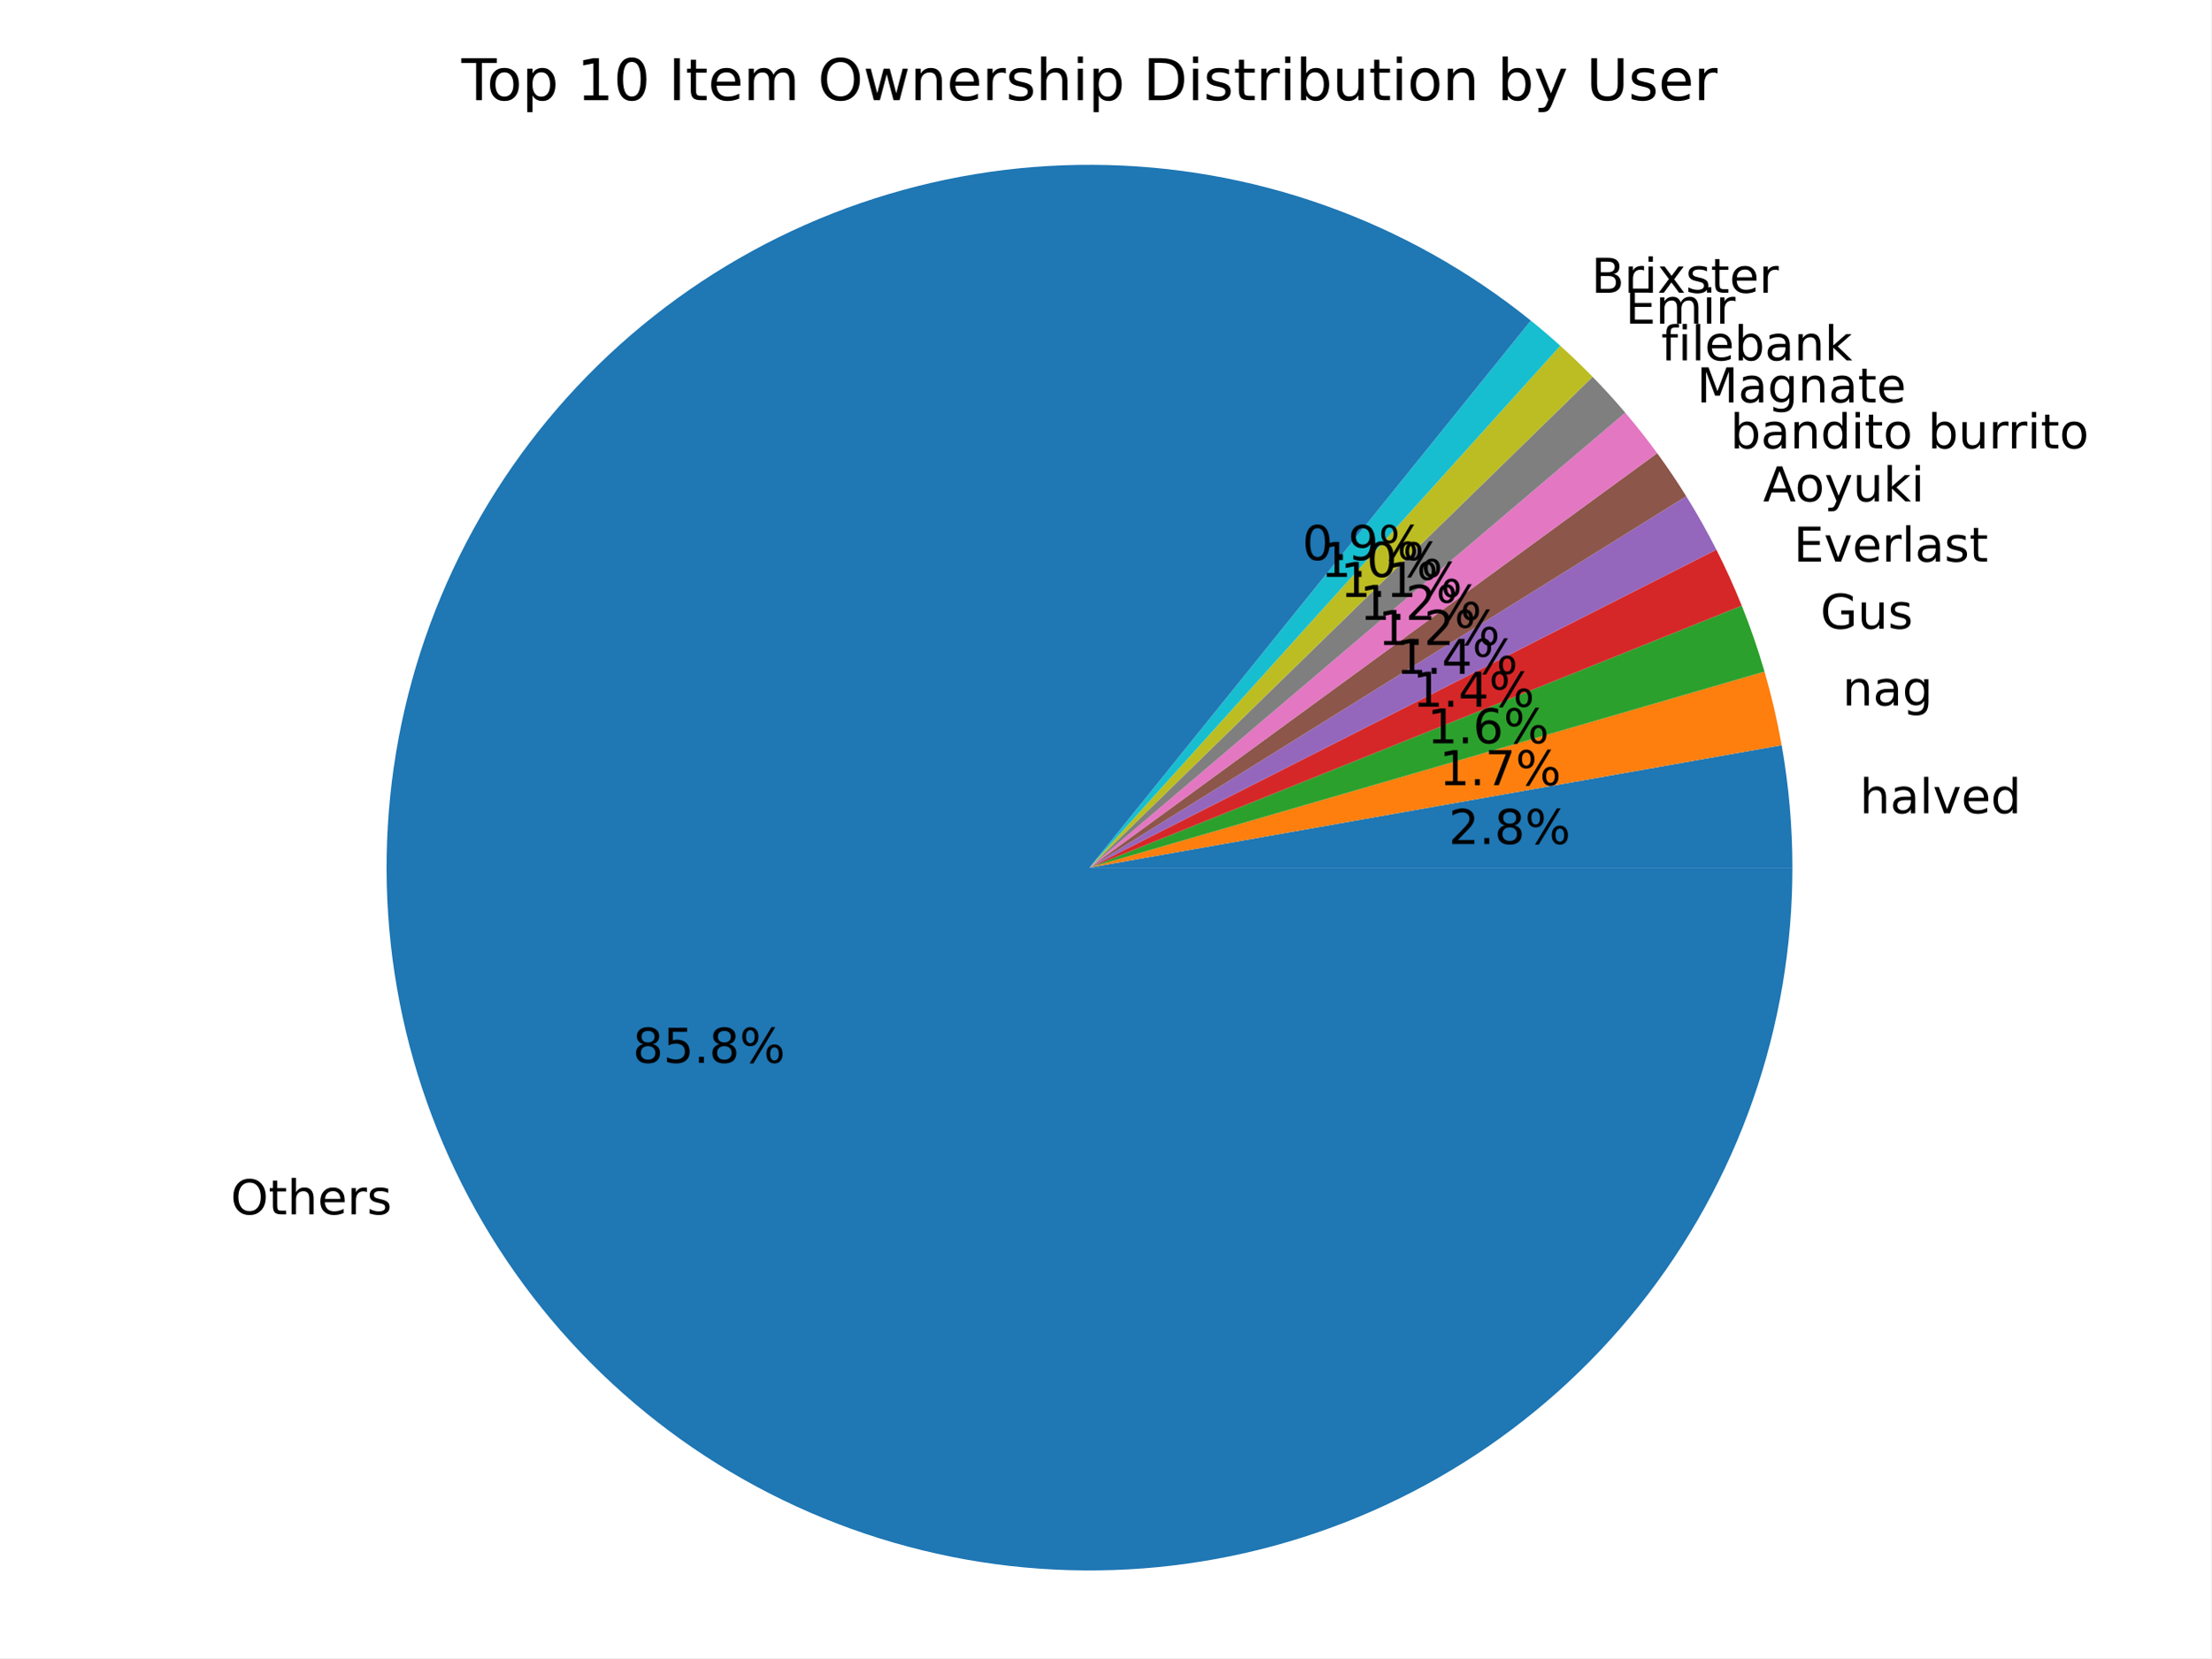
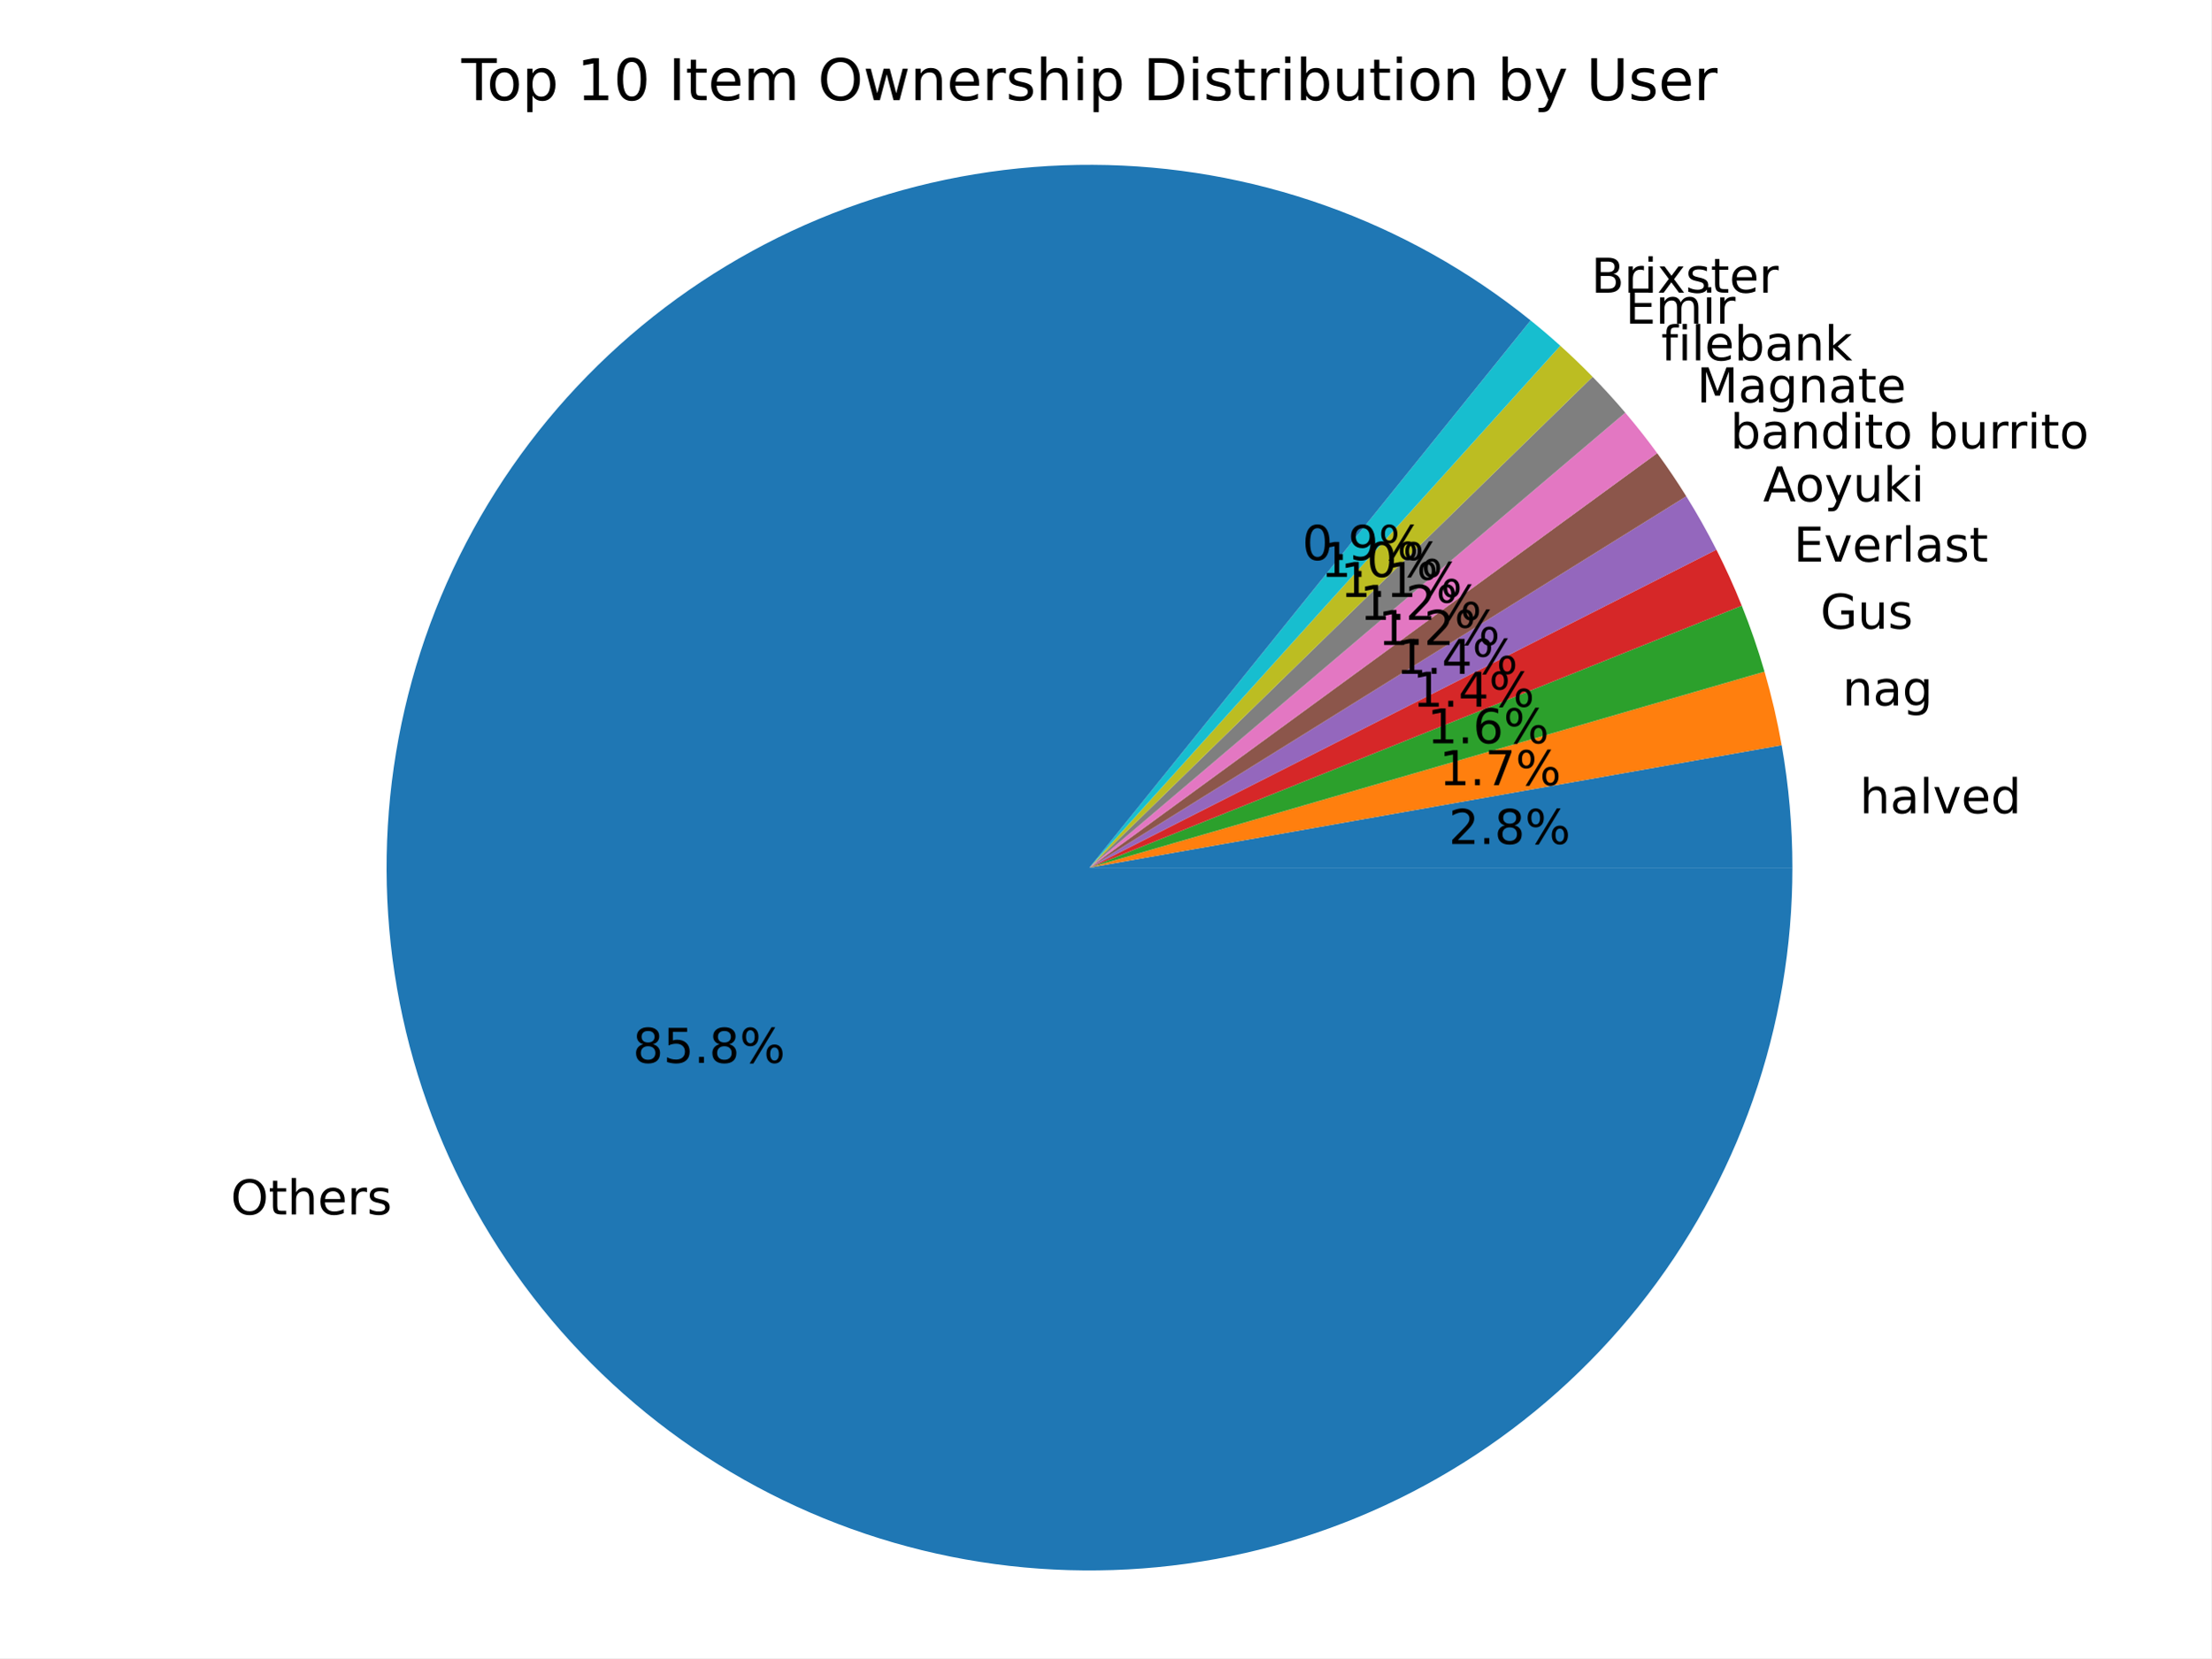
<svg xmlns="http://www.w3.org/2000/svg" xmlns:xlink="http://www.w3.org/1999/xlink" width="460.8pt" height="345.6pt" viewBox="0 0 460.8 345.6" version="1.1">
  <defs>
    <style type="text/css">*{stroke-linejoin: round; stroke-linecap: butt}</style>
  </defs>
  <g id="figure_1">
    <g id="patch_1">
      <path d="M 0 345.6  L 460.8 345.6  L 460.8 0  L 0 0  z " style="fill: #ffffff" />
    </g>
    <g id="axes_1">
      <g id="patch_2">
        <path d="M 373.546 180.84  C 373.546 176.564 373.358 172.289 372.984 168.029  C 372.611 163.769 372.05 159.527 371.305 155.316  L 227.052 180.84  z " style="fill: #1f77b4" />
      </g>
      <g id="patch_3">
        <path d="M 371.305 155.316  C 370.848 152.732 370.321 150.16 369.726 147.603  C 369.13 145.047 368.466 142.507 367.734 139.987  L 227.052 180.84  z " style="fill: #ff7f0e" />
      </g>
      <g id="patch_4">
        <path d="M 367.734 139.987  C 367.058 137.658 366.324 135.347 365.533 133.054  C 364.742 130.762 363.894 128.49 362.99 126.24  L 227.052 180.84  z " style="fill: #2ca02c" />
      </g>
      <g id="patch_5">
        <path d="M 362.99 126.24  C 362.194 124.256 361.353 122.29 360.47 120.343  C 359.587 118.395 358.662 116.468 357.695 114.561  L 227.052 180.84  z " style="fill: #d62728" />
      </g>
      <g id="patch_6">
        <path d="M 357.695 114.561  C 356.731 112.662 355.727 110.785 354.681 108.929  C 353.636 107.074 352.551 105.242 351.426 103.434  L 227.052 180.84  z " style="fill: #9467bd" />
      </g>
      <g id="patch_7">
        <path d="M 351.426 103.434  C 350.47 101.9 349.487 100.383 348.476 98.884  C 347.464 97.386 346.425 95.907 345.359 94.447  L 227.052 180.84  z " style="fill: #8c564b" />
      </g>
      <g id="patch_8">
        <path d="M 345.359 94.447  C 344.303 93.001 343.221 91.574 342.113 90.168  C 341.005 88.762 339.871 87.376 338.712 86.012  L 227.052 180.84  z " style="fill: #e377c2" />
      </g>
      <g id="patch_9">
        <path d="M 338.712 86.012  C 337.621 84.727 336.507 83.46 335.372 82.214  C 334.237 80.967 333.08 79.74 331.903 78.533  L 227.052 180.84  z " style="fill: #7f7f7f" />
      </g>
      <g id="patch_10">
        <path d="M 331.903 78.533  C 330.817 77.42 329.712 76.324 328.591 75.246  C 327.47 74.167 326.331 73.107 325.176 72.065  L 227.052 180.84  z " style="fill: #bcbd22" />
      </g>
      <g id="patch_11">
-         <path d="M 325.176 72.065  C 324.176 71.163 323.163 70.274 322.139 69.4  C 321.114 68.525 320.077 67.665 319.029 66.819  L 227.052 180.84  z " style="fill: #17becf" />
+         <path d="M 325.176 72.065  C 324.17 71.157 323.15 70.263 322.119 69.383  C 321.087 68.503 320.044 67.638 318.988 66.787  L 227.052 180.84  z " style="fill: #17becf" />
      </g>
      <g id="patch_12">
-         <path d="M 319.029 66.819  C 306.192 56.465 291.699 48.352 276.16 42.823  C 260.622 37.294 244.261 34.429 227.769 34.348  C 211.277 34.268 194.889 36.972 179.297 42.349  C 163.706 47.725 149.134 55.696 136.196 65.925  C 123.259 76.153 112.141 88.494 103.313 102.424  C 94.485 116.355 88.073 131.677 84.347 147.743  C 80.62 163.809 79.634 180.39 81.429 196.784  C 83.224 213.178 87.775 229.153 94.889 244.032  C 102.003 258.911 111.579 272.482 123.213 284.173  C 134.846 295.863 148.37 305.506 163.214 312.692  C 178.059 319.879 194.01 324.508 210.396 326.383  C 226.781 328.259 243.366 327.353 259.45 323.706  C 275.534 320.059 290.888 313.721 304.861 304.961  C 318.835 296.201 331.23 285.144 341.522 272.257  C 351.813 259.37 359.856 244.837 365.308 229.272  C 370.761 213.707 373.546 197.332 373.546 180.84  L 227.052 180.84  z " style="fill: #1f77b4" />
+         <path d="M 318.988 66.787  C 306.149 56.437 291.653 48.33 276.114 42.806  C 260.575 37.283 244.215 34.424 227.724 34.348  C 211.232 34.272 194.846 36.982 179.257 42.363  C 163.668 47.743 149.099 55.717 136.166 65.949  C 123.232 76.18 112.118 88.523 103.294 102.455  C 94.47 116.387 88.061 131.709 84.339 147.775  C 80.617 163.841 79.634 180.42 81.432 196.813  C 83.23 213.206 87.784 229.178 94.9 244.055  C 102.017 258.932 111.594 272.501 123.229 284.189  C 134.863 295.877 148.388 305.517 163.232 312.701  C 178.076 319.885 194.027 324.512 210.412 326.385  C 226.797 328.259 243.38 327.352 259.463 323.703  C 275.546 320.055 290.897 313.716 304.87 304.956  C 318.842 296.196 331.235 285.139 341.526 272.252  C 351.816 259.365 359.857 244.833 365.309 229.269  C 370.761 213.705 373.546 197.331 373.546 180.84  L 227.052 180.84  z " style="fill: #1f77b4" />
      </g>
      <g id="matplotlib.axis_1" />
      <g id="matplotlib.axis_2" />
      <g id="text_1">
        <g transform="translate(387.5777 169.5072) scale(0.1 -0.1)">
          <defs>
            <path id="DejaVuSans-68" d="M 3513 2113  L 3513 0  L 2938 0  L 2938 2094  Q 2938 2591 2744 2837  Q 2550 3084 2163 3084  Q 1697 3084 1428 2787  Q 1159 2491 1159 1978  L 1159 0  L 581 0  L 581 4863  L 1159 4863  L 1159 2956  Q 1366 3272 1645 3428  Q 1925 3584 2291 3584  Q 2894 3584 3203 3211  Q 3513 2838 3513 2113  z " transform="scale(0.015625)" />
            <path id="DejaVuSans-61" d="M 2194 1759  Q 1497 1759 1228 1600  Q 959 1441 959 1056  Q 959 750 1161 570  Q 1363 391 1709 391  Q 2188 391 2477 730  Q 2766 1069 2766 1631  L 2766 1759  L 2194 1759  z M 3341 1997  L 3341 0  L 2766 0  L 2766 531  Q 2569 213 2275 61  Q 1981 -91 1556 -91  Q 1019 -91 701 211  Q 384 513 384 1019  Q 384 1609 779 1909  Q 1175 2209 1959 2209  L 2766 2209  L 2766 2266  Q 2766 2663 2505 2880  Q 2244 3097 1772 3097  Q 1472 3097 1187 3025  Q 903 2953 641 2809  L 641 3341  Q 956 3463 1253 3523  Q 1550 3584 1831 3584  Q 2591 3584 2966 3190  Q 3341 2797 3341 1997  z " transform="scale(0.015625)" />
            <path id="DejaVuSans-6c" d="M 603 4863  L 1178 4863  L 1178 0  L 603 0  L 603 4863  z " transform="scale(0.015625)" />
            <path id="DejaVuSans-76" d="M 191 3500  L 800 3500  L 1894 563  L 2988 3500  L 3597 3500  L 2284 0  L 1503 0  L 191 3500  z " transform="scale(0.015625)" />
            <path id="DejaVuSans-65" d="M 3597 1894  L 3597 1613  L 953 1613  Q 991 1019 1311 708  Q 1631 397 2203 397  Q 2534 397 2845 478  Q 3156 559 3463 722  L 3463 178  Q 3153 47 2828 -22  Q 2503 -91 2169 -91  Q 1331 -91 842 396  Q 353 884 353 1716  Q 353 2575 817 3079  Q 1281 3584 2069 3584  Q 2775 3584 3186 3129  Q 3597 2675 3597 1894  z M 3022 2063  Q 3016 2534 2758 2815  Q 2500 3097 2075 3097  Q 1594 3097 1305 2825  Q 1016 2553 972 2059  L 3022 2063  z " transform="scale(0.015625)" />
            <path id="DejaVuSans-64" d="M 2906 2969  L 2906 4863  L 3481 4863  L 3481 0  L 2906 0  L 2906 525  Q 2725 213 2448 61  Q 2172 -91 1784 -91  Q 1150 -91 751 415  Q 353 922 353 1747  Q 353 2572 751 3078  Q 1150 3584 1784 3584  Q 2172 3584 2448 3432  Q 2725 3281 2906 2969  z M 947 1747  Q 947 1113 1208 752  Q 1469 391 1925 391  Q 2381 391 2643 752  Q 2906 1113 2906 1747  Q 2906 2381 2643 2742  Q 2381 3103 1925 3103  Q 1469 3103 1208 2742  Q 947 2381 947 1747  z " transform="scale(0.015625)" />
          </defs>
          <use xlink:href="#DejaVuSans-68" />
          <use xlink:href="#DejaVuSans-61" transform="translate(63.37891 0)" />
          <use xlink:href="#DejaVuSans-6c" transform="translate(124.6582 0)" />
          <use xlink:href="#DejaVuSans-76" transform="translate(152.4414 0)" />
          <use xlink:href="#DejaVuSans-65" transform="translate(211.6211 0)" />
          <use xlink:href="#DejaVuSans-64" transform="translate(273.1445 0)" />
        </g>
      </g>
      <g id="text_2">
        <g transform="translate(301.9093 175.9128) scale(0.1 -0.1)">
          <defs>
            <path id="DejaVuSans-32" d="M 1228 531  L 3431 531  L 3431 0  L 469 0  L 469 531  Q 828 903 1448 1529  Q 2069 2156 2228 2338  Q 2531 2678 2651 2914  Q 2772 3150 2772 3378  Q 2772 3750 2511 3984  Q 2250 4219 1831 4219  Q 1534 4219 1204 4116  Q 875 4013 500 3803  L 500 4441  Q 881 4594 1212 4672  Q 1544 4750 1819 4750  Q 2544 4750 2975 4387  Q 3406 4025 3406 3419  Q 3406 3131 3298 2873  Q 3191 2616 2906 2266  Q 2828 2175 2409 1742  Q 1991 1309 1228 531  z " transform="scale(0.015625)" />
            <path id="DejaVuSans-2e" d="M 684 794  L 1344 794  L 1344 0  L 684 0  L 684 794  z " transform="scale(0.015625)" />
            <path id="DejaVuSans-38" d="M 2034 2216  Q 1584 2216 1326 1975  Q 1069 1734 1069 1313  Q 1069 891 1326 650  Q 1584 409 2034 409  Q 2484 409 2743 651  Q 3003 894 3003 1313  Q 3003 1734 2745 1975  Q 2488 2216 2034 2216  z M 1403 2484  Q 997 2584 770 2862  Q 544 3141 544 3541  Q 544 4100 942 4425  Q 1341 4750 2034 4750  Q 2731 4750 3128 4425  Q 3525 4100 3525 3541  Q 3525 3141 3298 2862  Q 3072 2584 2669 2484  Q 3125 2378 3379 2068  Q 3634 1759 3634 1313  Q 3634 634 3220 271  Q 2806 -91 2034 -91  Q 1263 -91 848 271  Q 434 634 434 1313  Q 434 1759 690 2068  Q 947 2378 1403 2484  z M 1172 3481  Q 1172 3119 1398 2916  Q 1625 2713 2034 2713  Q 2441 2713 2670 2916  Q 2900 3119 2900 3481  Q 2900 3844 2670 4047  Q 2441 4250 2034 4250  Q 1625 4250 1398 4047  Q 1172 3844 1172 3481  z " transform="scale(0.015625)" />
            <path id="DejaVuSans-25" d="M 4653 2053  Q 4381 2053 4226 1822  Q 4072 1591 4072 1178  Q 4072 772 4226 539  Q 4381 306 4653 306  Q 4919 306 5073 539  Q 5228 772 5228 1178  Q 5228 1588 5073 1820  Q 4919 2053 4653 2053  z M 4653 2450  Q 5147 2450 5437 2106  Q 5728 1763 5728 1178  Q 5728 594 5436 251  Q 5144 -91 4653 -91  Q 4153 -91 3862 251  Q 3572 594 3572 1178  Q 3572 1766 3864 2108  Q 4156 2450 4653 2450  z M 1428 4353  Q 1159 4353 1004 4120  Q 850 3888 850 3481  Q 850 3069 1003 2837  Q 1156 2606 1428 2606  Q 1700 2606 1854 2837  Q 2009 3069 2009 3481  Q 2009 3884 1853 4118  Q 1697 4353 1428 4353  z M 4250 4750  L 4750 4750  L 1831 -91  L 1331 -91  L 4250 4750  z M 1428 4750  Q 1922 4750 2215 4408  Q 2509 4066 2509 3481  Q 2509 2891 2217 2550  Q 1925 2209 1428 2209  Q 931 2209 642 2551  Q 353 2894 353 3481  Q 353 4063 643 4406  Q 934 4750 1428 4750  z " transform="scale(0.015625)" />
          </defs>
          <use xlink:href="#DejaVuSans-32" />
          <use xlink:href="#DejaVuSans-2e" transform="translate(63.62305 0)" />
          <use xlink:href="#DejaVuSans-38" transform="translate(95.41016 0)" />
          <use xlink:href="#DejaVuSans-25" transform="translate(159.0332 0)" />
        </g>
      </g>
      <g id="text_3">
        <g transform="translate(383.9929 147.0391) scale(0.1 -0.1)">
          <defs>
            <path id="DejaVuSans-6e" d="M 3513 2113  L 3513 0  L 2938 0  L 2938 2094  Q 2938 2591 2744 2837  Q 2550 3084 2163 3084  Q 1697 3084 1428 2787  Q 1159 2491 1159 1978  L 1159 0  L 581 0  L 581 3500  L 1159 3500  L 1159 2956  Q 1366 3272 1645 3428  Q 1925 3584 2291 3584  Q 2894 3584 3203 3211  Q 3513 2838 3513 2113  z " transform="scale(0.015625)" />
            <path id="DejaVuSans-67" d="M 2906 1791  Q 2906 2416 2648 2759  Q 2391 3103 1925 3103  Q 1463 3103 1205 2759  Q 947 2416 947 1791  Q 947 1169 1205 825  Q 1463 481 1925 481  Q 2391 481 2648 825  Q 2906 1169 2906 1791  z M 3481 434  Q 3481 -459 3084 -895  Q 2688 -1331 1869 -1331  Q 1566 -1331 1297 -1286  Q 1028 -1241 775 -1147  L 775 -588  Q 1028 -725 1275 -790  Q 1522 -856 1778 -856  Q 2344 -856 2625 -561  Q 2906 -266 2906 331  L 2906 616  Q 2728 306 2450 153  Q 2172 0 1784 0  Q 1141 0 747 490  Q 353 981 353 1791  Q 353 2603 747 3093  Q 1141 3584 1784 3584  Q 2172 3584 2450 3431  Q 2728 3278 2906 2969  L 2906 3500  L 3481 3500  L 3481 434  z " transform="scale(0.015625)" />
          </defs>
          <use xlink:href="#DejaVuSans-6e" />
          <use xlink:href="#DejaVuSans-61" transform="translate(63.37891 0)" />
          <use xlink:href="#DejaVuSans-67" transform="translate(124.6582 0)" />
        </g>
      </g>
      <g id="text_4">
        <g transform="translate(299.9539 163.6574) scale(0.1 -0.1)">
          <defs>
            <path id="DejaVuSans-31" d="M 794 531  L 1825 531  L 1825 4091  L 703 3866  L 703 4441  L 1819 4666  L 2450 4666  L 2450 531  L 3481 531  L 3481 0  L 794 0  L 794 531  z " transform="scale(0.015625)" />
            <path id="DejaVuSans-37" d="M 525 4666  L 3525 4666  L 3525 4397  L 1831 0  L 1172 0  L 2766 4134  L 525 4134  L 525 4666  z " transform="scale(0.015625)" />
          </defs>
          <use xlink:href="#DejaVuSans-31" />
          <use xlink:href="#DejaVuSans-2e" transform="translate(63.62305 0)" />
          <use xlink:href="#DejaVuSans-37" transform="translate(95.41016 0)" />
          <use xlink:href="#DejaVuSans-25" transform="translate(159.0332 0)" />
        </g>
      </g>
      <g id="text_5">
        <g transform="translate(379.3809 131.0352) scale(0.1 -0.1)">
          <defs>
            <path id="DejaVuSans-47" d="M 3809 666  L 3809 1919  L 2778 1919  L 2778 2438  L 4434 2438  L 4434 434  Q 4069 175 3628 42  Q 3188 -91 2688 -91  Q 1594 -91 976 548  Q 359 1188 359 2328  Q 359 3472 976 4111  Q 1594 4750 2688 4750  Q 3144 4750 3555 4637  Q 3966 4525 4313 4306  L 4313 3634  Q 3963 3931 3569 4081  Q 3175 4231 2741 4231  Q 1884 4231 1454 3753  Q 1025 3275 1025 2328  Q 1025 1384 1454 906  Q 1884 428 2741 428  Q 3075 428 3337 486  Q 3600 544 3809 666  z " transform="scale(0.015625)" />
            <path id="DejaVuSans-75" d="M 544 1381  L 544 3500  L 1119 3500  L 1119 1403  Q 1119 906 1312 657  Q 1506 409 1894 409  Q 2359 409 2629 706  Q 2900 1003 2900 1516  L 2900 3500  L 3475 3500  L 3475 0  L 2900 0  L 2900 538  Q 2691 219 2414 64  Q 2138 -91 1772 -91  Q 1169 -91 856 284  Q 544 659 544 1381  z M 1991 3584  L 1991 3584  z " transform="scale(0.015625)" />
            <path id="DejaVuSans-73" d="M 2834 3397  L 2834 2853  Q 2591 2978 2328 3040  Q 2066 3103 1784 3103  Q 1356 3103 1142 2972  Q 928 2841 928 2578  Q 928 2378 1081 2264  Q 1234 2150 1697 2047  L 1894 2003  Q 2506 1872 2764 1633  Q 3022 1394 3022 966  Q 3022 478 2636 193  Q 2250 -91 1575 -91  Q 1294 -91 989 -36  Q 684 19 347 128  L 347 722  Q 666 556 975 473  Q 1284 391 1588 391  Q 1994 391 2212 530  Q 2431 669 2431 922  Q 2431 1156 2273 1281  Q 2116 1406 1581 1522  L 1381 1569  Q 847 1681 609 1914  Q 372 2147 372 2553  Q 372 3047 722 3315  Q 1072 3584 1716 3584  Q 2034 3584 2315 3537  Q 2597 3491 2834 3397  z " transform="scale(0.015625)" />
          </defs>
          <use xlink:href="#DejaVuSans-47" />
          <use xlink:href="#DejaVuSans-75" transform="translate(77.49023 0)" />
          <use xlink:href="#DejaVuSans-73" transform="translate(140.8691 0)" />
        </g>
      </g>
      <g id="text_6">
        <g transform="translate(297.4383 154.928) scale(0.1 -0.1)">
          <defs>
            <path id="DejaVuSans-36" d="M 2113 2584  Q 1688 2584 1439 2293  Q 1191 2003 1191 1497  Q 1191 994 1439 701  Q 1688 409 2113 409  Q 2538 409 2786 701  Q 3034 994 3034 1497  Q 3034 2003 2786 2293  Q 2538 2584 2113 2584  z M 3366 4563  L 3366 3988  Q 3128 4100 2886 4159  Q 2644 4219 2406 4219  Q 1781 4219 1451 3797  Q 1122 3375 1075 2522  Q 1259 2794 1537 2939  Q 1816 3084 2150 3084  Q 2853 3084 3261 2657  Q 3669 2231 3669 1497  Q 3669 778 3244 343  Q 2819 -91 2113 -91  Q 1303 -91 875 529  Q 447 1150 447 2328  Q 447 3434 972 4092  Q 1497 4750 2381 4750  Q 2619 4750 2861 4703  Q 3103 4656 3366 4563  z " transform="scale(0.015625)" />
          </defs>
          <use xlink:href="#DejaVuSans-31" />
          <use xlink:href="#DejaVuSans-2e" transform="translate(63.62305 0)" />
          <use xlink:href="#DejaVuSans-36" transform="translate(95.41016 0)" />
          <use xlink:href="#DejaVuSans-25" transform="translate(159.0332 0)" />
        </g>
      </g>
      <g id="text_7">
        <g transform="translate(373.8122 117.0522) scale(0.1 -0.1)">
          <defs>
            <path id="DejaVuSans-45" d="M 628 4666  L 3578 4666  L 3578 4134  L 1259 4134  L 1259 2753  L 3481 2753  L 3481 2222  L 1259 2222  L 1259 531  L 3634 531  L 3634 0  L 628 0  L 628 4666  z " transform="scale(0.015625)" />
            <path id="DejaVuSans-72" d="M 2631 2963  Q 2534 3019 2420 3045  Q 2306 3072 2169 3072  Q 1681 3072 1420 2755  Q 1159 2438 1159 1844  L 1159 0  L 581 0  L 581 3500  L 1159 3500  L 1159 2956  Q 1341 3275 1631 3429  Q 1922 3584 2338 3584  Q 2397 3584 2469 3576  Q 2541 3569 2628 3553  L 2631 2963  z " transform="scale(0.015625)" />
            <path id="DejaVuSans-74" d="M 1172 4494  L 1172 3500  L 2356 3500  L 2356 3053  L 1172 3053  L 1172 1153  Q 1172 725 1289 603  Q 1406 481 1766 481  L 2356 481  L 2356 0  L 1766 0  Q 1100 0 847 248  Q 594 497 594 1153  L 594 3053  L 172 3053  L 172 3500  L 594 3500  L 594 4494  L 1172 4494  z " transform="scale(0.015625)" />
          </defs>
          <use xlink:href="#DejaVuSans-45" />
          <use xlink:href="#DejaVuSans-76" transform="translate(63.18359 0)" />
          <use xlink:href="#DejaVuSans-65" transform="translate(122.3633 0)" />
          <use xlink:href="#DejaVuSans-72" transform="translate(183.8867 0)" />
          <use xlink:href="#DejaVuSans-6c" transform="translate(225 0)" />
          <use xlink:href="#DejaVuSans-61" transform="translate(252.7832 0)" />
          <use xlink:href="#DejaVuSans-73" transform="translate(314.0625 0)" />
          <use xlink:href="#DejaVuSans-74" transform="translate(366.1621 0)" />
        </g>
      </g>
      <g id="text_8">
        <g transform="translate(294.4008 147.3009) scale(0.1 -0.1)">
          <defs>
            <path id="DejaVuSans-34" d="M 2419 4116  L 825 1625  L 2419 1625  L 2419 4116  z M 2253 4666  L 3047 4666  L 3047 1625  L 3713 1625  L 3713 1100  L 3047 1100  L 3047 0  L 2419 0  L 2419 1100  L 313 1100  L 313 1709  L 2253 4666  z " transform="scale(0.015625)" />
          </defs>
          <use xlink:href="#DejaVuSans-31" />
          <use xlink:href="#DejaVuSans-2e" transform="translate(63.62305 0)" />
          <use xlink:href="#DejaVuSans-34" transform="translate(95.41016 0)" />
          <use xlink:href="#DejaVuSans-25" transform="translate(159.0332 0)" />
        </g>
      </g>
      <g id="text_9">
        <g transform="translate(367.4444 104.4978) scale(0.1 -0.1)">
          <defs>
            <path id="DejaVuSans-41" d="M 2188 4044  L 1331 1722  L 3047 1722  L 2188 4044  z M 1831 4666  L 2547 4666  L 4325 0  L 3669 0  L 3244 1197  L 1141 1197  L 716 0  L 50 0  L 1831 4666  z " transform="scale(0.015625)" />
            <path id="DejaVuSans-6f" d="M 1959 3097  Q 1497 3097 1228 2736  Q 959 2375 959 1747  Q 959 1119 1226 758  Q 1494 397 1959 397  Q 2419 397 2687 759  Q 2956 1122 2956 1747  Q 2956 2369 2687 2733  Q 2419 3097 1959 3097  z M 1959 3584  Q 2709 3584 3137 3096  Q 3566 2609 3566 1747  Q 3566 888 3137 398  Q 2709 -91 1959 -91  Q 1206 -91 779 398  Q 353 888 353 1747  Q 353 2609 779 3096  Q 1206 3584 1959 3584  z " transform="scale(0.015625)" />
            <path id="DejaVuSans-79" d="M 2059 -325  Q 1816 -950 1584 -1140  Q 1353 -1331 966 -1331  L 506 -1331  L 506 -850  L 844 -850  Q 1081 -850 1212 -737  Q 1344 -625 1503 -206  L 1606 56  L 191 3500  L 800 3500  L 1894 763  L 2988 3500  L 3597 3500  L 2059 -325  z " transform="scale(0.015625)" />
            <path id="DejaVuSans-6b" d="M 581 4863  L 1159 4863  L 1159 1991  L 2875 3500  L 3609 3500  L 1753 1863  L 3688 0  L 2938 0  L 1159 1709  L 1159 0  L 581 0  L 581 4863  z " transform="scale(0.015625)" />
            <path id="DejaVuSans-69" d="M 603 3500  L 1178 3500  L 1178 0  L 603 0  L 603 3500  z M 603 4863  L 1178 4863  L 1178 4134  L 603 4134  L 603 4863  z " transform="scale(0.015625)" />
          </defs>
          <use xlink:href="#DejaVuSans-41" />
          <use xlink:href="#DejaVuSans-6f" transform="translate(66.6582 0)" />
          <use xlink:href="#DejaVuSans-79" transform="translate(127.8398 0)" />
          <use xlink:href="#DejaVuSans-75" transform="translate(187.0195 0)" />
          <use xlink:href="#DejaVuSans-6b" transform="translate(250.3984 0)" />
          <use xlink:href="#DejaVuSans-69" transform="translate(308.3086 0)" />
        </g>
      </g>
      <g id="text_10">
        <g transform="translate(290.9274 140.453) scale(0.1 -0.1)">
          <use xlink:href="#DejaVuSans-31" />
          <use xlink:href="#DejaVuSans-2e" transform="translate(63.62305 0)" />
          <use xlink:href="#DejaVuSans-34" transform="translate(95.41016 0)" />
          <use xlink:href="#DejaVuSans-25" transform="translate(159.0332 0)" />
        </g>
      </g>
      <g id="text_11">
        <g transform="translate(360.6179 93.44825) scale(0.1 -0.1)">
          <defs>
            <path id="DejaVuSans-62" d="M 3116 1747  Q 3116 2381 2855 2742  Q 2594 3103 2138 3103  Q 1681 3103 1420 2742  Q 1159 2381 1159 1747  Q 1159 1113 1420 752  Q 1681 391 2138 391  Q 2594 391 2855 752  Q 3116 1113 3116 1747  z M 1159 2969  Q 1341 3281 1617 3432  Q 1894 3584 2278 3584  Q 2916 3584 3314 3078  Q 3713 2572 3713 1747  Q 3713 922 3314 415  Q 2916 -91 2278 -91  Q 1894 -91 1617 61  Q 1341 213 1159 525  L 1159 0  L 581 0  L 581 4863  L 1159 4863  L 1159 2969  z " transform="scale(0.015625)" />
            <path id="DejaVuSans-20" transform="scale(0.015625)" />
          </defs>
          <use xlink:href="#DejaVuSans-62" />
          <use xlink:href="#DejaVuSans-61" transform="translate(63.47656 0)" />
          <use xlink:href="#DejaVuSans-6e" transform="translate(124.7559 0)" />
          <use xlink:href="#DejaVuSans-64" transform="translate(188.1348 0)" />
          <use xlink:href="#DejaVuSans-69" transform="translate(251.6113 0)" />
          <use xlink:href="#DejaVuSans-74" transform="translate(279.3945 0)" />
          <use xlink:href="#DejaVuSans-6f" transform="translate(318.6035 0)" />
          <use xlink:href="#DejaVuSans-20" transform="translate(379.7852 0)" />
          <use xlink:href="#DejaVuSans-62" transform="translate(411.5723 0)" />
          <use xlink:href="#DejaVuSans-75" transform="translate(475.0488 0)" />
          <use xlink:href="#DejaVuSans-72" transform="translate(538.4277 0)" />
          <use xlink:href="#DejaVuSans-72" transform="translate(577.791 0)" />
          <use xlink:href="#DejaVuSans-69" transform="translate(618.9043 0)" />
          <use xlink:href="#DejaVuSans-74" transform="translate(646.6875 0)" />
          <use xlink:href="#DejaVuSans-6f" transform="translate(685.8965 0)" />
        </g>
      </g>
      <g id="text_12">
        <g transform="translate(287.2039 134.426) scale(0.1 -0.1)">
          <use xlink:href="#DejaVuSans-31" />
          <use xlink:href="#DejaVuSans-2e" transform="translate(63.62305 0)" />
          <use xlink:href="#DejaVuSans-32" transform="translate(95.41016 0)" />
          <use xlink:href="#DejaVuSans-25" transform="translate(159.0332 0)" />
        </g>
      </g>
      <g id="text_13">
        <g transform="translate(353.6191 83.86048) scale(0.1 -0.1)">
          <defs>
            <path id="DejaVuSans-4d" d="M 628 4666  L 1569 4666  L 2759 1491  L 3956 4666  L 4897 4666  L 4897 0  L 4281 0  L 4281 4097  L 3078 897  L 2444 897  L 1241 4097  L 1241 0  L 628 0  L 628 4666  z " transform="scale(0.015625)" />
          </defs>
          <use xlink:href="#DejaVuSans-4d" />
          <use xlink:href="#DejaVuSans-61" transform="translate(86.2793 0)" />
          <use xlink:href="#DejaVuSans-67" transform="translate(147.5586 0)" />
          <use xlink:href="#DejaVuSans-6e" transform="translate(211.0352 0)" />
          <use xlink:href="#DejaVuSans-61" transform="translate(274.4141 0)" />
          <use xlink:href="#DejaVuSans-74" transform="translate(335.6934 0)" />
          <use xlink:href="#DejaVuSans-65" transform="translate(374.9023 0)" />
        </g>
      </g>
      <g id="text_14">
        <g transform="translate(283.3864 129.1963) scale(0.1 -0.1)">
          <use xlink:href="#DejaVuSans-31" />
          <use xlink:href="#DejaVuSans-2e" transform="translate(63.62305 0)" />
          <use xlink:href="#DejaVuSans-32" transform="translate(95.41016 0)" />
          <use xlink:href="#DejaVuSans-25" transform="translate(159.0332 0)" />
        </g>
      </g>
      <g id="text_15">
        <g transform="translate(346.2041 75.11049) scale(0.1 -0.1)">
          <defs>
            <path id="DejaVuSans-66" d="M 2375 4863  L 2375 4384  L 1825 4384  Q 1516 4384 1395 4259  Q 1275 4134 1275 3809  L 1275 3500  L 2222 3500  L 2222 3053  L 1275 3053  L 1275 0  L 697 0  L 697 3053  L 147 3053  L 147 3500  L 697 3500  L 697 3744  Q 697 4328 969 4595  Q 1241 4863 1831 4863  L 2375 4863  z " transform="scale(0.015625)" />
          </defs>
          <use xlink:href="#DejaVuSans-66" />
          <use xlink:href="#DejaVuSans-69" transform="translate(35.20508 0)" />
          <use xlink:href="#DejaVuSans-6c" transform="translate(62.98828 0)" />
          <use xlink:href="#DejaVuSans-65" transform="translate(90.77148 0)" />
          <use xlink:href="#DejaVuSans-62" transform="translate(152.2949 0)" />
          <use xlink:href="#DejaVuSans-61" transform="translate(215.7715 0)" />
          <use xlink:href="#DejaVuSans-6e" transform="translate(277.0508 0)" />
          <use xlink:href="#DejaVuSans-6b" transform="translate(340.4297 0)" />
        </g>
      </g>
      <g id="text_16">
        <g transform="translate(279.3419 124.4236) scale(0.1 -0.1)">
          <use xlink:href="#DejaVuSans-31" />
          <use xlink:href="#DejaVuSans-2e" transform="translate(63.62305 0)" />
          <use xlink:href="#DejaVuSans-31" transform="translate(95.41016 0)" />
          <use xlink:href="#DejaVuSans-25" transform="translate(159.0332 0)" />
        </g>
      </g>
      <g id="text_17">
        <g transform="translate(338.745 67.44545) scale(0.1 -0.1)">
          <defs>
            <path id="DejaVuSans-6d" d="M 3328 2828  Q 3544 3216 3844 3400  Q 4144 3584 4550 3584  Q 5097 3584 5394 3201  Q 5691 2819 5691 2113  L 5691 0  L 5113 0  L 5113 2094  Q 5113 2597 4934 2840  Q 4756 3084 4391 3084  Q 3944 3084 3684 2787  Q 3425 2491 3425 1978  L 3425 0  L 2847 0  L 2847 2094  Q 2847 2600 2669 2842  Q 2491 3084 2119 3084  Q 1678 3084 1418 2786  Q 1159 2488 1159 1978  L 1159 0  L 581 0  L 581 3500  L 1159 3500  L 1159 2956  Q 1356 3278 1631 3431  Q 1906 3584 2284 3584  Q 2666 3584 2933 3390  Q 3200 3197 3328 2828  z " transform="scale(0.015625)" />
          </defs>
          <use xlink:href="#DejaVuSans-45" />
          <use xlink:href="#DejaVuSans-6d" transform="translate(63.18359 0)" />
          <use xlink:href="#DejaVuSans-69" transform="translate(160.5957 0)" />
          <use xlink:href="#DejaVuSans-72" transform="translate(188.3789 0)" />
        </g>
      </g>
      <g id="text_18">
        <g transform="translate(275.2732 120.2427) scale(0.1 -0.1)">
          <defs>
            <path id="DejaVuSans-30" d="M 2034 4250  Q 1547 4250 1301 3770  Q 1056 3291 1056 2328  Q 1056 1369 1301 889  Q 1547 409 2034 409  Q 2525 409 2770 889  Q 3016 1369 3016 2328  Q 3016 3291 2770 3770  Q 2525 4250 2034 4250  z M 2034 4750  Q 2819 4750 3233 4129  Q 3647 3509 3647 2328  Q 3647 1150 3233 529  Q 2819 -91 2034 -91  Q 1250 -91 836 529  Q 422 1150 422 2328  Q 422 3509 836 4129  Q 1250 4750 2034 4750  z " transform="scale(0.015625)" />
          </defs>
          <use xlink:href="#DejaVuSans-31" />
          <use xlink:href="#DejaVuSans-2e" transform="translate(63.62305 0)" />
          <use xlink:href="#DejaVuSans-30" transform="translate(95.41016 0)" />
          <use xlink:href="#DejaVuSans-25" transform="translate(159.0332 0)" />
        </g>
      </g>
      <g id="text_19">
-         <g transform="translate(331.6473 61.01514) scale(0.1 -0.1)">
+         <g transform="translate(331.6254 60.99653) scale(0.1 -0.1)">
          <defs>
            <path id="DejaVuSans-42" d="M 1259 2228  L 1259 519  L 2272 519  Q 2781 519 3026 730  Q 3272 941 3272 1375  Q 3272 1813 3026 2020  Q 2781 2228 2272 2228  L 1259 2228  z M 1259 4147  L 1259 2741  L 2194 2741  Q 2656 2741 2882 2914  Q 3109 3088 3109 3444  Q 3109 3797 2882 3972  Q 2656 4147 2194 4147  L 1259 4147  z M 628 4666  L 2241 4666  Q 2963 4666 3353 4366  Q 3744 4066 3744 3513  Q 3744 3084 3544 2831  Q 3344 2578 2956 2516  Q 3422 2416 3680 2098  Q 3938 1781 3938 1306  Q 3938 681 3513 340  Q 3088 0 2303 0  L 628 0  L 628 4666  z " transform="scale(0.015625)" />
            <path id="DejaVuSans-78" d="M 3513 3500  L 2247 1797  L 3578 0  L 2900 0  L 1881 1375  L 863 0  L 184 0  L 1544 1831  L 300 3500  L 978 3500  L 1906 2253  L 2834 3500  L 3513 3500  z " transform="scale(0.015625)" />
          </defs>
          <use xlink:href="#DejaVuSans-42" />
          <use xlink:href="#DejaVuSans-72" transform="translate(68.60352 0)" />
          <use xlink:href="#DejaVuSans-69" transform="translate(109.7168 0)" />
          <use xlink:href="#DejaVuSans-78" transform="translate(137.5 0)" />
          <use xlink:href="#DejaVuSans-73" transform="translate(196.6797 0)" />
          <use xlink:href="#DejaVuSans-74" transform="translate(248.7793 0)" />
          <use xlink:href="#DejaVuSans-65" transform="translate(287.9883 0)" />
          <use xlink:href="#DejaVuSans-72" transform="translate(349.5117 0)" />
        </g>
      </g>
      <g id="text_20">
-         <g transform="translate(271.4017 116.7353) scale(0.1 -0.1)">
+         <g transform="translate(271.3898 116.7251) scale(0.1 -0.1)">
          <defs>
            <path id="DejaVuSans-39" d="M 703 97  L 703 672  Q 941 559 1184 500  Q 1428 441 1663 441  Q 2288 441 2617 861  Q 2947 1281 2994 2138  Q 2813 1869 2534 1725  Q 2256 1581 1919 1581  Q 1219 1581 811 2004  Q 403 2428 403 3163  Q 403 3881 828 4315  Q 1253 4750 1959 4750  Q 2769 4750 3195 4129  Q 3622 3509 3622 2328  Q 3622 1225 3098 567  Q 2575 -91 1691 -91  Q 1453 -91 1209 -44  Q 966 3 703 97  z M 1959 2075  Q 2384 2075 2632 2365  Q 2881 2656 2881 3163  Q 2881 3666 2632 3958  Q 2384 4250 1959 4250  Q 1534 4250 1286 3958  Q 1038 3666 1038 3163  Q 1038 2656 1286 2365  Q 1534 2075 1959 2075  z " transform="scale(0.015625)" />
          </defs>
          <use xlink:href="#DejaVuSans-30" />
          <use xlink:href="#DejaVuSans-2e" transform="translate(63.62305 0)" />
          <use xlink:href="#DejaVuSans-39" transform="translate(95.41016 0)" />
          <use xlink:href="#DejaVuSans-25" transform="translate(159.0332 0)" />
        </g>
      </g>
      <g id="text_21">
-         <g transform="translate(48.0695 253.1103) scale(0.1 -0.1)">
+         <g transform="translate(48.08187 253.1362) scale(0.1 -0.1)">
          <defs>
            <path id="DejaVuSans-4f" d="M 2522 4238  Q 1834 4238 1429 3725  Q 1025 3213 1025 2328  Q 1025 1447 1429 934  Q 1834 422 2522 422  Q 3209 422 3611 934  Q 4013 1447 4013 2328  Q 4013 3213 3611 3725  Q 3209 4238 2522 4238  z M 2522 4750  Q 3503 4750 4090 4092  Q 4678 3434 4678 2328  Q 4678 1225 4090 567  Q 3503 -91 2522 -91  Q 1538 -91 948 565  Q 359 1222 359 2328  Q 359 3434 948 4092  Q 1538 4750 2522 4750  z " transform="scale(0.015625)" />
          </defs>
          <use xlink:href="#DejaVuSans-4f" />
          <use xlink:href="#DejaVuSans-74" transform="translate(78.71094 0)" />
          <use xlink:href="#DejaVuSans-68" transform="translate(117.9199 0)" />
          <use xlink:href="#DejaVuSans-65" transform="translate(181.2988 0)" />
          <use xlink:href="#DejaVuSans-72" transform="translate(242.8223 0)" />
          <use xlink:href="#DejaVuSans-73" transform="translate(283.9355 0)" />
        </g>
      </g>
      <g id="text_22">
-         <g transform="translate(131.8707 221.5145) scale(0.1 -0.1)">
+         <g transform="translate(131.8774 221.5286) scale(0.1 -0.1)">
          <defs>
            <path id="DejaVuSans-35" d="M 691 4666  L 3169 4666  L 3169 4134  L 1269 4134  L 1269 2991  Q 1406 3038 1543 3061  Q 1681 3084 1819 3084  Q 2600 3084 3056 2656  Q 3513 2228 3513 1497  Q 3513 744 3044 326  Q 2575 -91 1722 -91  Q 1428 -91 1123 -41  Q 819 9 494 109  L 494 744  Q 775 591 1075 516  Q 1375 441 1709 441  Q 2250 441 2565 725  Q 2881 1009 2881 1497  Q 2881 1984 2565 2268  Q 2250 2553 1709 2553  Q 1456 2553 1204 2497  Q 953 2441 691 2322  L 691 4666  z " transform="scale(0.015625)" />
          </defs>
          <use xlink:href="#DejaVuSans-38" />
          <use xlink:href="#DejaVuSans-35" transform="translate(63.62305 0)" />
          <use xlink:href="#DejaVuSans-2e" transform="translate(127.2461 0)" />
          <use xlink:href="#DejaVuSans-38" transform="translate(159.0332 0)" />
          <use xlink:href="#DejaVuSans-25" transform="translate(222.6562 0)" />
        </g>
      </g>
      <g id="text_23">
-         <g transform="translate(96.15945 20.88) scale(0.12 -0.12)">
+         <g transform="translate(96.15946 20.88) scale(0.12 -0.12)">
          <defs>
            <path id="DejaVuSans-54" d="M -19 4666  L 3928 4666  L 3928 4134  L 2272 4134  L 2272 0  L 1638 0  L 1638 4134  L -19 4134  L -19 4666  z " transform="scale(0.015625)" />
            <path id="DejaVuSans-70" d="M 1159 525  L 1159 -1331  L 581 -1331  L 581 3500  L 1159 3500  L 1159 2969  Q 1341 3281 1617 3432  Q 1894 3584 2278 3584  Q 2916 3584 3314 3078  Q 3713 2572 3713 1747  Q 3713 922 3314 415  Q 2916 -91 2278 -91  Q 1894 -91 1617 61  Q 1341 213 1159 525  z M 3116 1747  Q 3116 2381 2855 2742  Q 2594 3103 2138 3103  Q 1681 3103 1420 2742  Q 1159 2381 1159 1747  Q 1159 1113 1420 752  Q 1681 391 2138 391  Q 2594 391 2855 752  Q 3116 1113 3116 1747  z " transform="scale(0.015625)" />
            <path id="DejaVuSans-49" d="M 628 4666  L 1259 4666  L 1259 0  L 628 0  L 628 4666  z " transform="scale(0.015625)" />
            <path id="DejaVuSans-77" d="M 269 3500  L 844 3500  L 1563 769  L 2278 3500  L 2956 3500  L 3675 769  L 4391 3500  L 4966 3500  L 4050 0  L 3372 0  L 2619 2869  L 1863 0  L 1184 0  L 269 3500  z " transform="scale(0.015625)" />
            <path id="DejaVuSans-44" d="M 1259 4147  L 1259 519  L 2022 519  Q 2988 519 3436 956  Q 3884 1394 3884 2338  Q 3884 3275 3436 3711  Q 2988 4147 2022 4147  L 1259 4147  z M 628 4666  L 1925 4666  Q 3281 4666 3915 4102  Q 4550 3538 4550 2338  Q 4550 1131 3912 565  Q 3275 0 1925 0  L 628 0  L 628 4666  z " transform="scale(0.015625)" />
            <path id="DejaVuSans-55" d="M 556 4666  L 1191 4666  L 1191 1831  Q 1191 1081 1462 751  Q 1734 422 2344 422  Q 2950 422 3222 751  Q 3494 1081 3494 1831  L 3494 4666  L 4128 4666  L 4128 1753  Q 4128 841 3676 375  Q 3225 -91 2344 -91  Q 1459 -91 1007 375  Q 556 841 556 1753  L 556 4666  z " transform="scale(0.015625)" />
          </defs>
          <use xlink:href="#DejaVuSans-54" />
          <use xlink:href="#DejaVuSans-6f" transform="translate(44.08398 0)" />
          <use xlink:href="#DejaVuSans-70" transform="translate(105.2656 0)" />
          <use xlink:href="#DejaVuSans-20" transform="translate(168.7422 0)" />
          <use xlink:href="#DejaVuSans-31" transform="translate(200.5293 0)" />
          <use xlink:href="#DejaVuSans-30" transform="translate(264.1523 0)" />
          <use xlink:href="#DejaVuSans-20" transform="translate(327.7754 0)" />
          <use xlink:href="#DejaVuSans-49" transform="translate(359.5625 0)" />
          <use xlink:href="#DejaVuSans-74" transform="translate(389.0547 0)" />
          <use xlink:href="#DejaVuSans-65" transform="translate(428.2637 0)" />
          <use xlink:href="#DejaVuSans-6d" transform="translate(489.7871 0)" />
          <use xlink:href="#DejaVuSans-20" transform="translate(587.1992 0)" />
          <use xlink:href="#DejaVuSans-4f" transform="translate(618.9863 0)" />
          <use xlink:href="#DejaVuSans-77" transform="translate(697.6973 0)" />
          <use xlink:href="#DejaVuSans-6e" transform="translate(779.4844 0)" />
          <use xlink:href="#DejaVuSans-65" transform="translate(842.8633 0)" />
          <use xlink:href="#DejaVuSans-72" transform="translate(904.3867 0)" />
          <use xlink:href="#DejaVuSans-73" transform="translate(945.5 0)" />
          <use xlink:href="#DejaVuSans-68" transform="translate(997.5996 0)" />
          <use xlink:href="#DejaVuSans-69" transform="translate(1060.979 0)" />
          <use xlink:href="#DejaVuSans-70" transform="translate(1088.762 0)" />
          <use xlink:href="#DejaVuSans-20" transform="translate(1152.238 0)" />
          <use xlink:href="#DejaVuSans-44" transform="translate(1184.025 0)" />
          <use xlink:href="#DejaVuSans-69" transform="translate(1261.027 0)" />
          <use xlink:href="#DejaVuSans-73" transform="translate(1288.811 0)" />
          <use xlink:href="#DejaVuSans-74" transform="translate(1340.91 0)" />
          <use xlink:href="#DejaVuSans-72" transform="translate(1380.119 0)" />
          <use xlink:href="#DejaVuSans-69" transform="translate(1421.232 0)" />
          <use xlink:href="#DejaVuSans-62" transform="translate(1449.016 0)" />
          <use xlink:href="#DejaVuSans-75" transform="translate(1512.492 0)" />
          <use xlink:href="#DejaVuSans-74" transform="translate(1575.871 0)" />
          <use xlink:href="#DejaVuSans-69" transform="translate(1615.08 0)" />
          <use xlink:href="#DejaVuSans-6f" transform="translate(1642.863 0)" />
          <use xlink:href="#DejaVuSans-6e" transform="translate(1704.045 0)" />
          <use xlink:href="#DejaVuSans-20" transform="translate(1767.424 0)" />
          <use xlink:href="#DejaVuSans-62" transform="translate(1799.211 0)" />
          <use xlink:href="#DejaVuSans-79" transform="translate(1862.688 0)" />
          <use xlink:href="#DejaVuSans-20" transform="translate(1921.867 0)" />
          <use xlink:href="#DejaVuSans-55" transform="translate(1953.654 0)" />
          <use xlink:href="#DejaVuSans-73" transform="translate(2026.848 0)" />
          <use xlink:href="#DejaVuSans-65" transform="translate(2078.947 0)" />
          <use xlink:href="#DejaVuSans-72" transform="translate(2140.471 0)" />
        </g>
      </g>
    </g>
  </g>
</svg>
